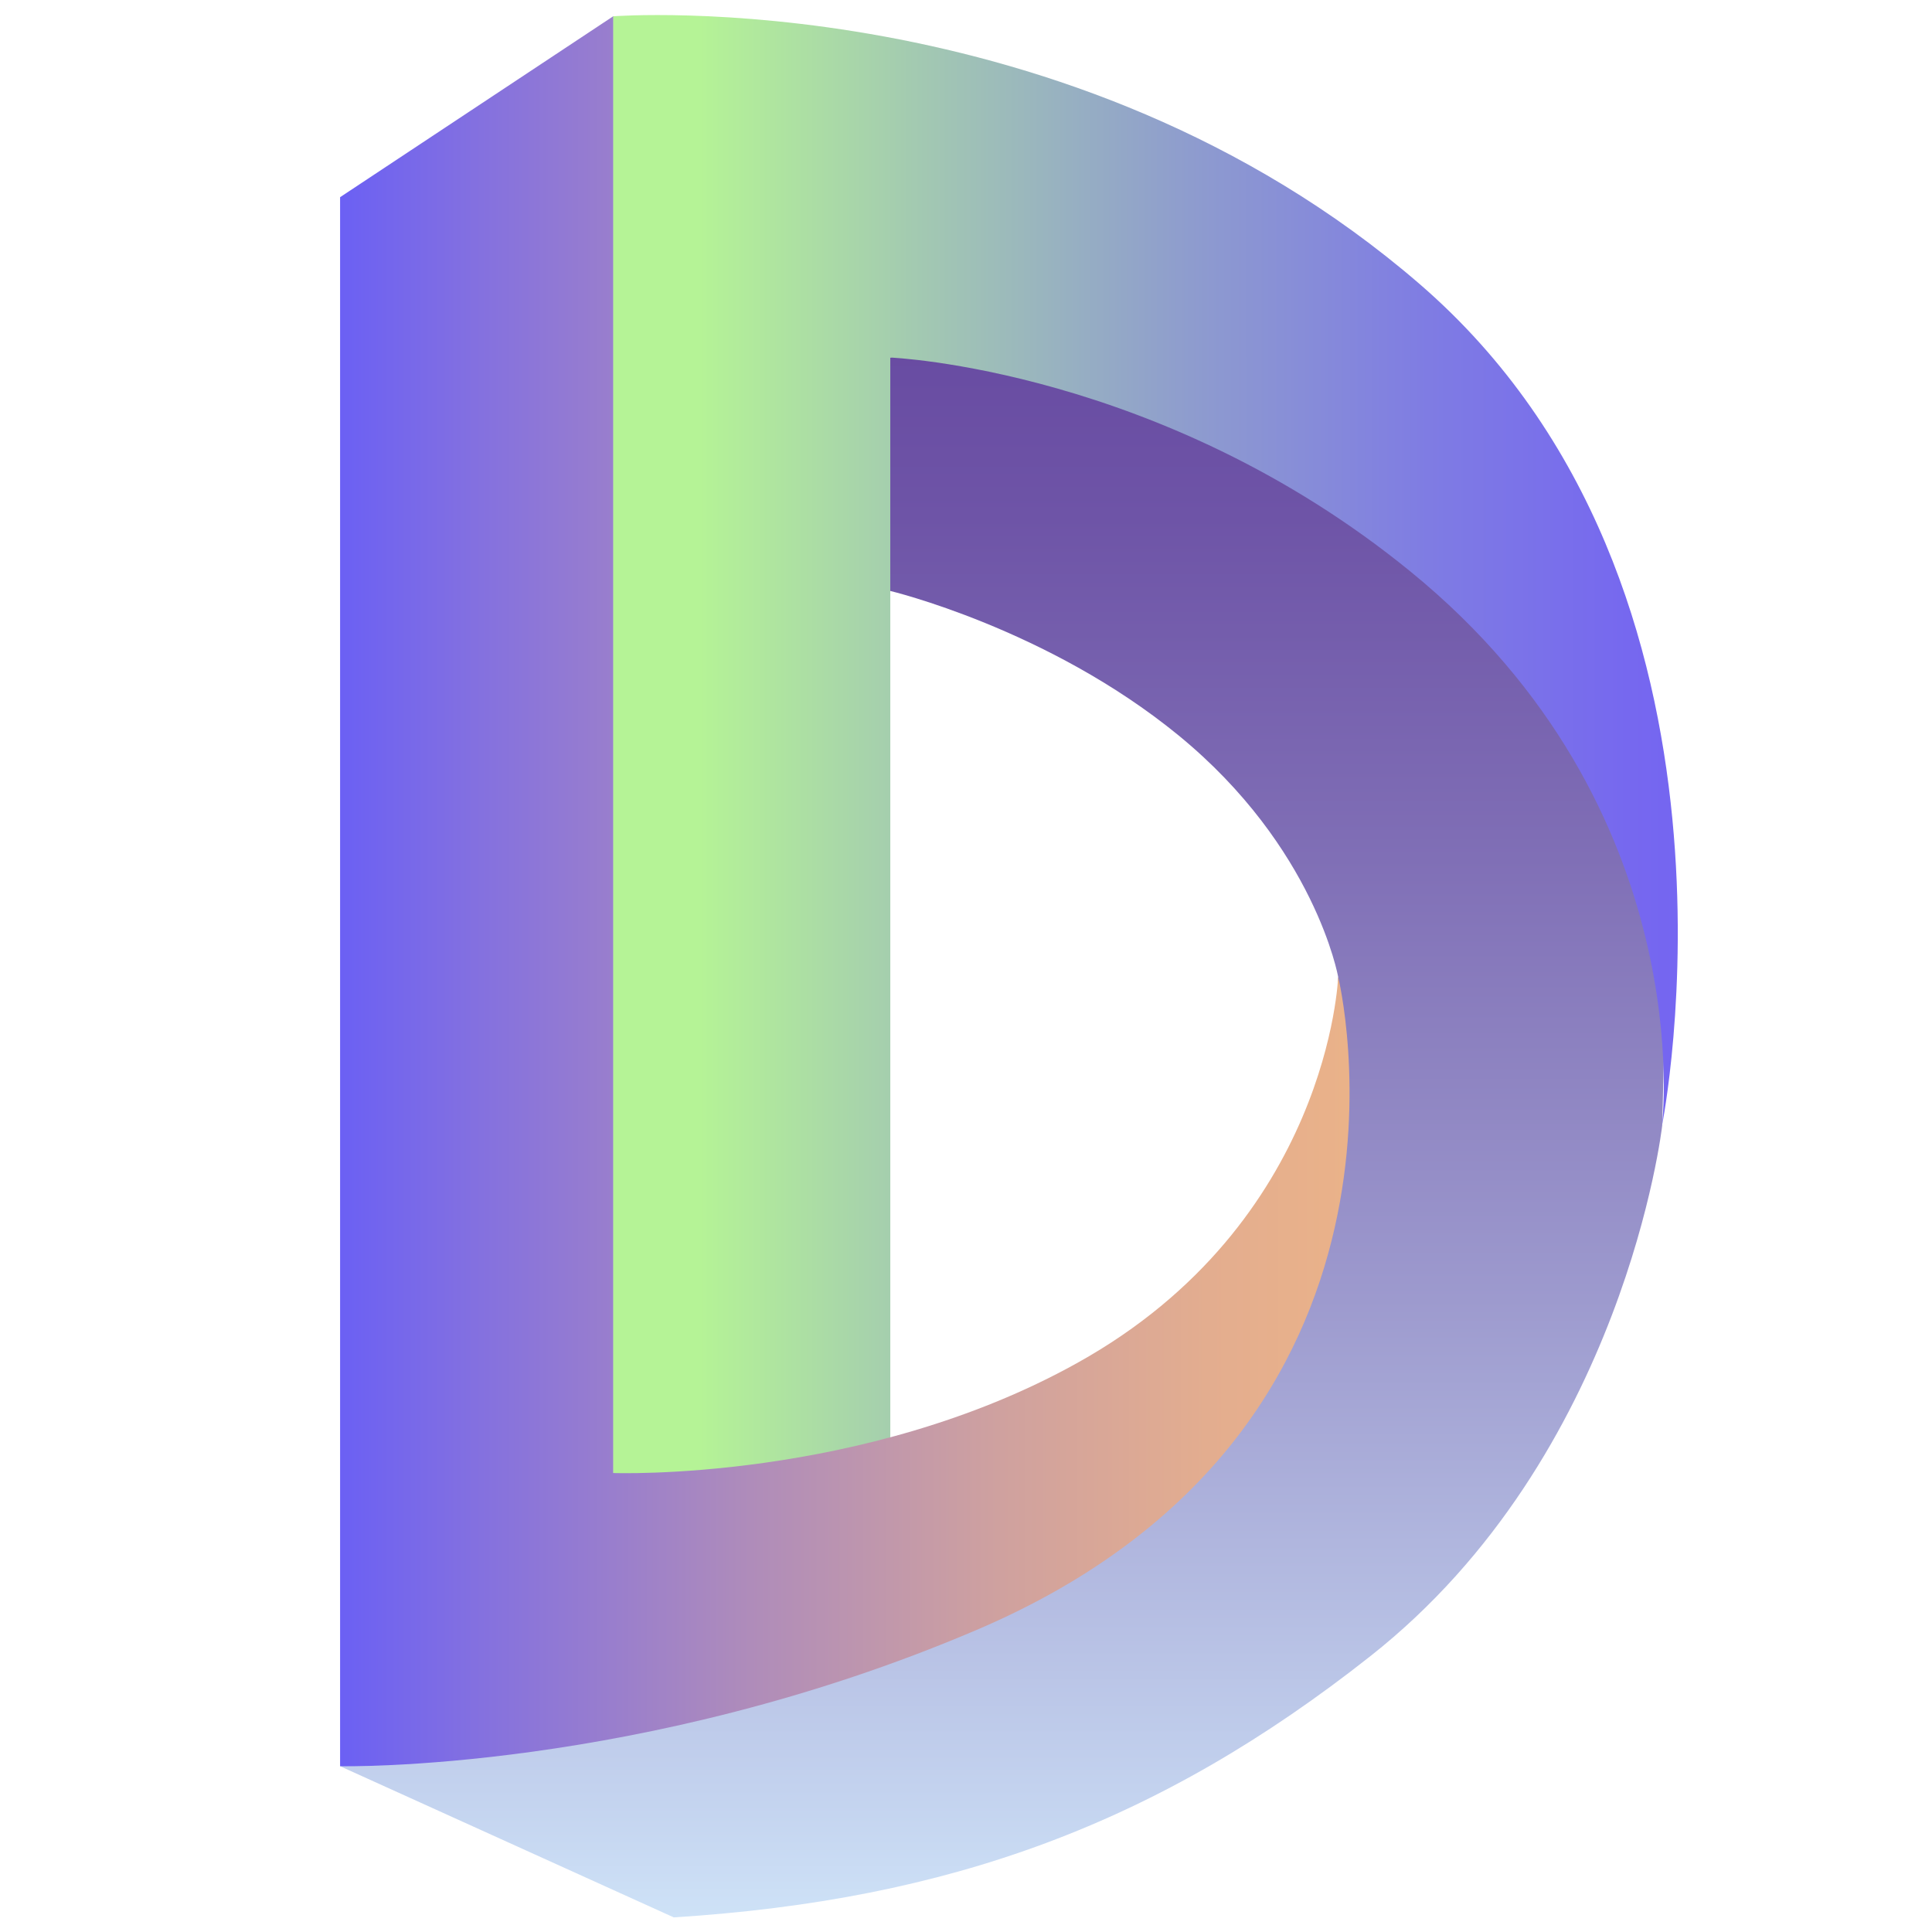
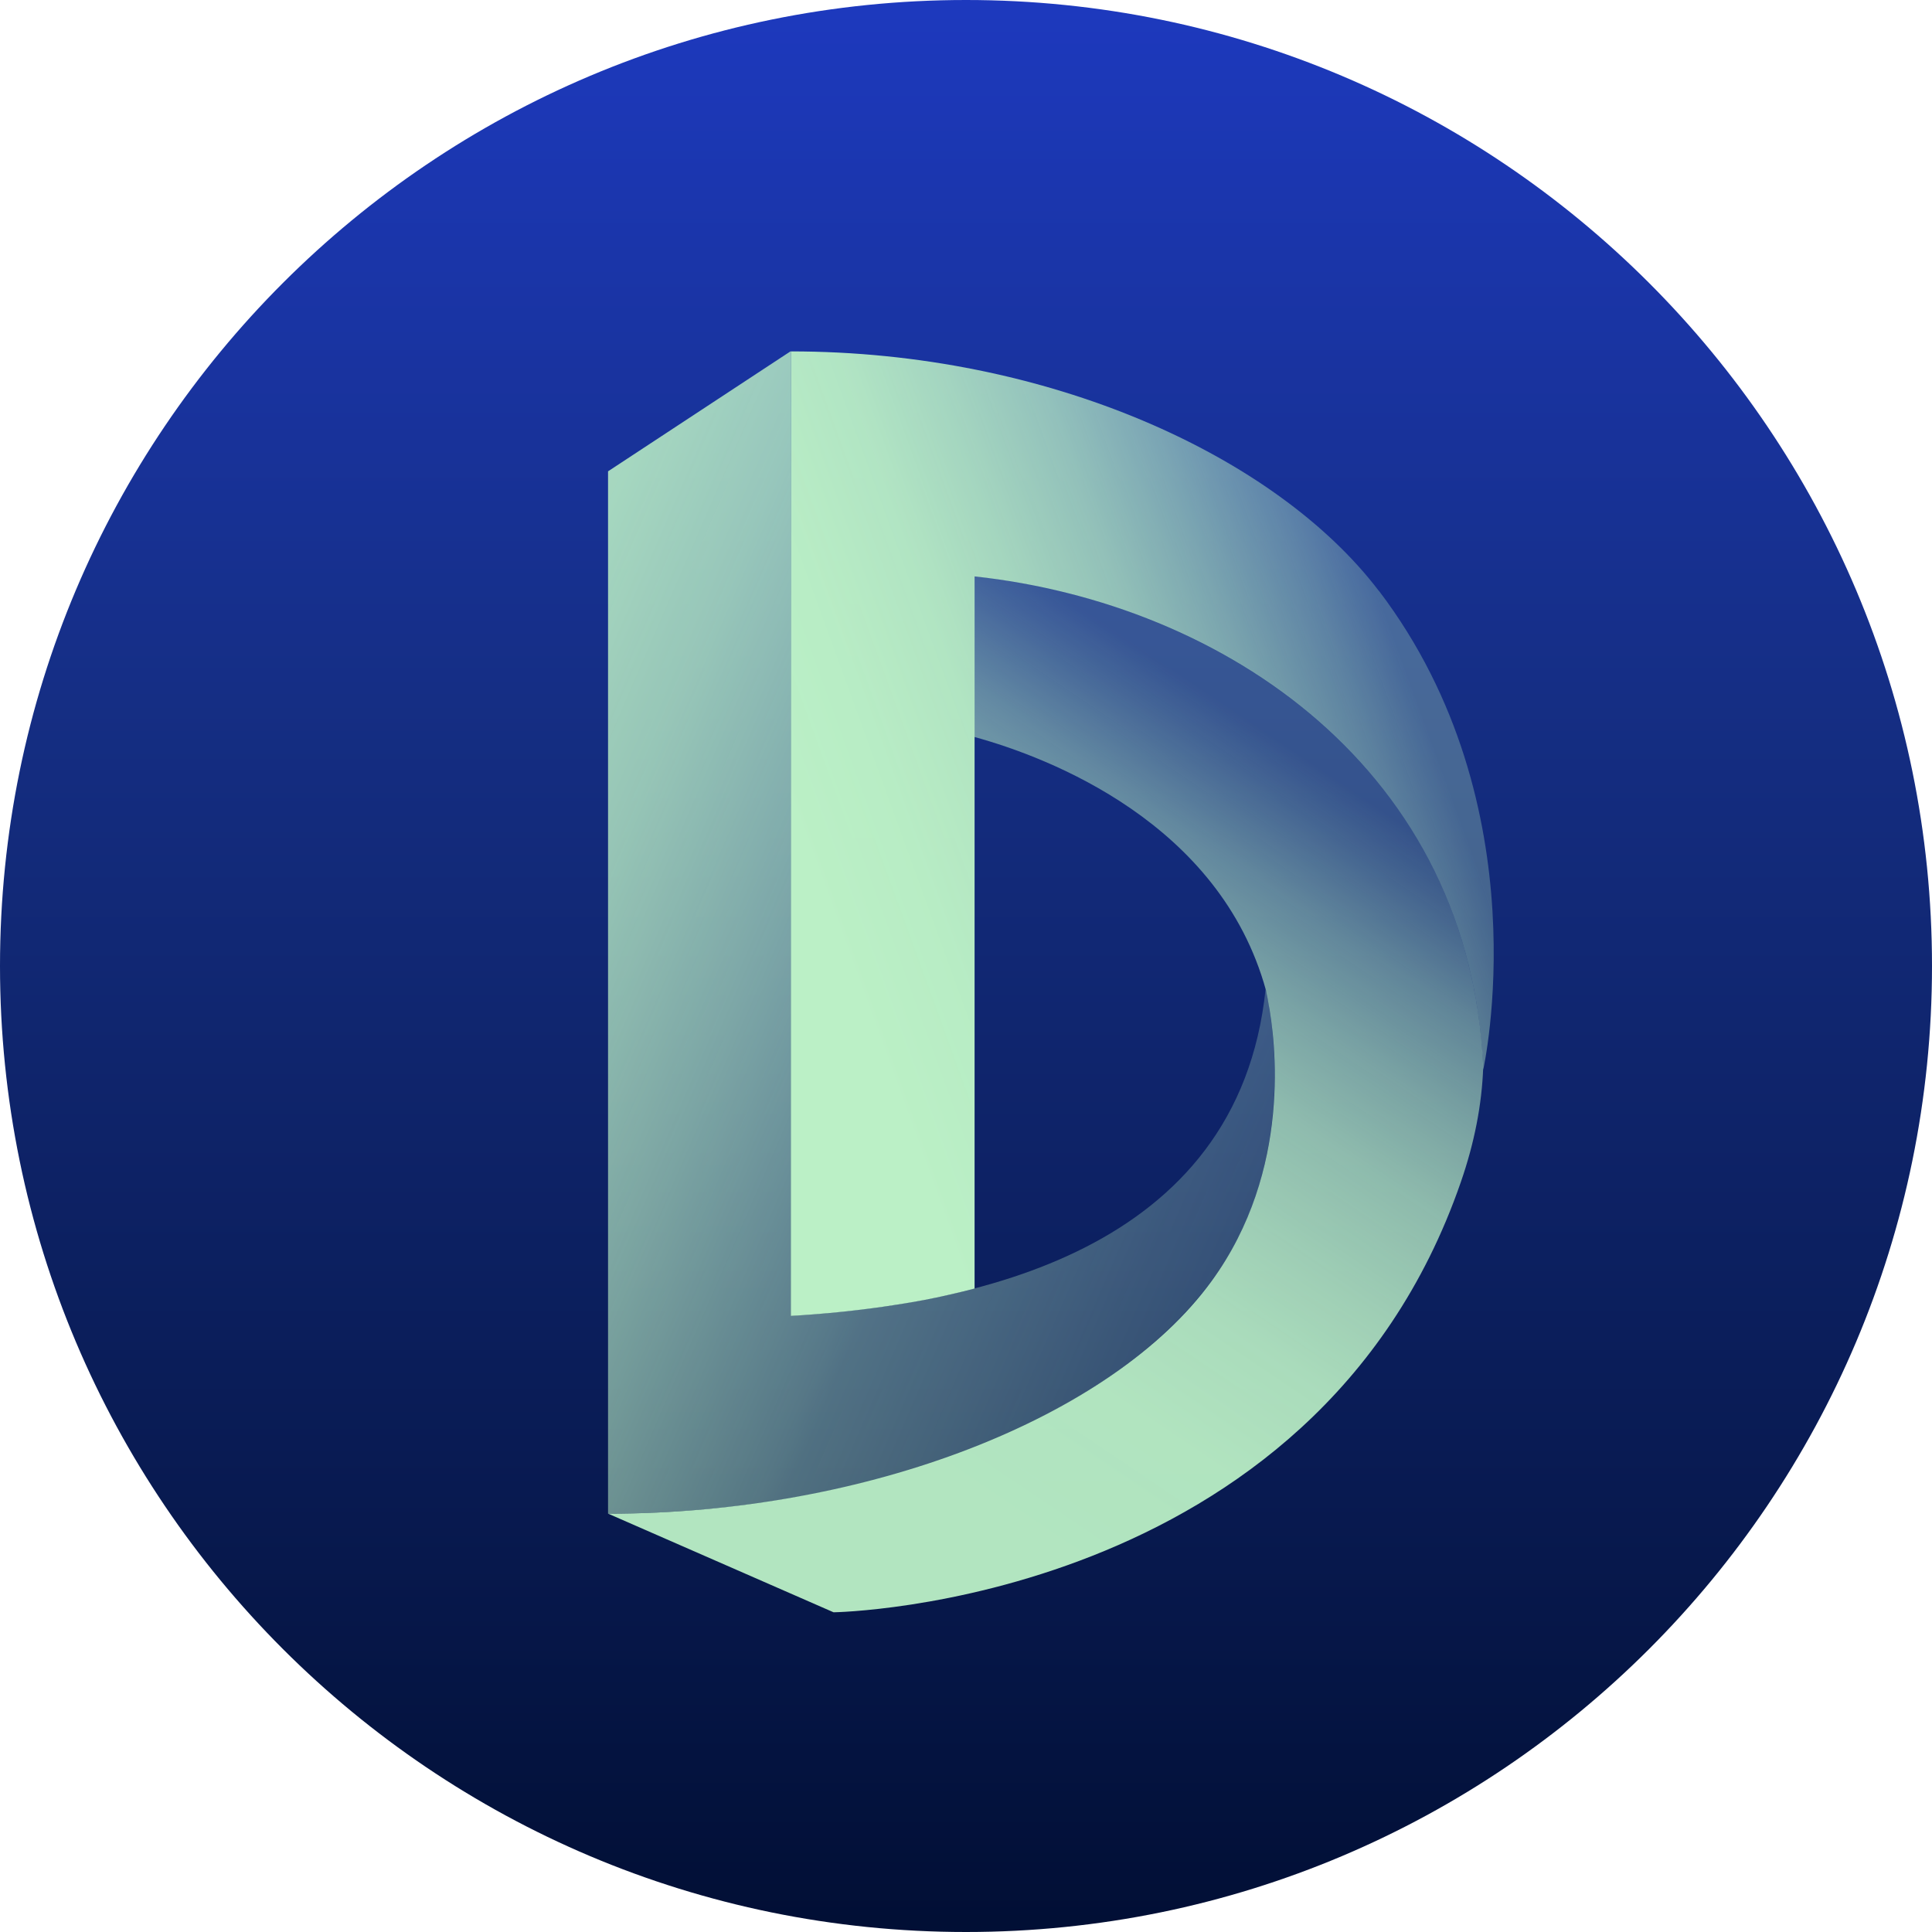
- <svg xmlns="http://www.w3.org/2000/svg" width="32px" height="32px" viewBox="0 0 32 32" version="1.1">
+ <svg xmlns="http://www.w3.org/2000/svg" width="144" height="144" viewBox="0 0 144 144" fill="none">
+   <path d="M72 144C111.765 144 144 111.765 144 72C144 32.236 111.765 0 72 0C32.236 0 0 32.236 0 72C0 111.765 32.236 144 72 144Z" fill="url(#paint0_linear_5449_515)" />
+   <path d="M45.32 35.13L58.93 26.18V98.07C72.27 97.26 92.29 93.42 94.33 73.72C94.33 73.72 97.45 85.81 90.29 95.49C82.65 105.81 64.88 112.82 45.32 112.82V35.12V35.13Z" fill="url(#paint1_linear_5449_515)" />
+   <path d="M72.63 42.961V54.931C78.18 56.451 90.93 61.341 94.36 73.821C94.36 73.821 94.39 74.011 94.47 74.371C94.49 74.461 94.5 74.561 94.52 74.651C95.07 77.511 96.33 87.231 90.3 95.491C82.87 105.691 64.65 112.821 45.33 112.821L62.13 120.171C62.13 120.171 97.97 119.641 108.88 88.111C109.9 85.171 110.45 82.321 110.55 79.551C109.56 57.291 91.29 44.961 72.64 42.941L72.63 42.961Z" fill="url(#paint2_linear_5449_515)" />
+   <path d="M102.77 44.041C95.12 33.981 78.09 26.191 58.94 26.191V98.081C61.36 97.941 64.07 97.681 66.85 97.241C68.15 97.041 69.46 96.801 70.75 96.501C71.37 96.361 72.04 96.201 72.64 96.041V42.961C91.29 44.981 109.69 57.381 110.55 79.731C110.55 79.731 114.98 60.081 102.78 44.041H102.77Z" fill="url(#paint3_linear_5449_515)" />
  <defs>
-     <linearGradient id="linear0" gradientUnits="userSpaceOnUse" x1="259.518" y1="81.647" x2="259.518" y2="496.193" gradientTransform="matrix(0.064,0,0,0.064,0,0)">
-       <stop offset="0" style="stop-color:rgb(40.392%,29.02%,63.137%);stop-opacity:1;" />
-       <stop offset="0.126" style="stop-color:rgb(43.137%,32.941%,65.49%);stop-opacity:1;" />
-       <stop offset="0.339" style="stop-color:rgb(50.196%,43.529%,71.373%);stop-opacity:1;" />
-       <stop offset="0.614" style="stop-color:rgb(61.569%,60.392%,80.784%);stop-opacity:1;" />
-       <stop offset="0.936" style="stop-color:rgb(77.255%,83.529%,94.118%);stop-opacity:1;" />
-       <stop offset="1" style="stop-color:rgb(80.784%,88.627%,96.863%);stop-opacity:1;" />
+     <linearGradient id="paint0_linear_5449_515" x1="72" y1="149.06" x2="72" y2="0.01" gradientUnits="userSpaceOnUse">
+       <stop stop-color="#000D30" />
+       <stop offset="0.65" stop-color="#152E84" />
+       <stop offset="1" stop-color="#1D39BE" />
    </linearGradient>
-     <linearGradient id="linear1" gradientUnits="userSpaceOnUse" x1="181.043" y1="199.221" x2="456.646" y2="199.221" gradientTransform="matrix(0.064,0,0,0.064,0,0)">
-       <stop offset="0" style="stop-color:rgb(70.98%,95.294%,58.824%);stop-opacity:1;" />
-       <stop offset="0.211" style="stop-color:rgb(63.529%,78.431%,69.804%);stop-opacity:1;" />
-       <stop offset="0.461" style="stop-color:rgb(55.686%,61.176%,80.784%);stop-opacity:1;" />
-       <stop offset="0.684" style="stop-color:rgb(49.804%,48.627%,89.02%);stop-opacity:1;" />
-       <stop offset="0.872" style="stop-color:rgb(46.275%,40.784%,93.725%);stop-opacity:1;" />
-       <stop offset="1" style="stop-color:rgb(45.098%,38.039%,95.686%);stop-opacity:1;" />
+     <linearGradient id="paint1_linear_5449_515" x1="26.15" y1="58.24" x2="102.77" y2="91.48" gradientUnits="userSpaceOnUse">
+       <stop offset="0.02" stop-color="#BBF0C6" stop-opacity="0.9" />
+       <stop offset="0.11" stop-color="#BBF0C6" stop-opacity="0.87" />
+       <stop offset="0.24" stop-color="#BBF0C6" stop-opacity="0.78" />
+       <stop offset="0.4" stop-color="#BBF0C6" stop-opacity="0.63" />
+       <stop offset="0.59" stop-color="#BBF0C6" stop-opacity="0.43" />
+       <stop offset="0.61" stop-color="#BBF0C6" stop-opacity="0.4" />
+       <stop offset="0.82" stop-color="#BBF0C6" stop-opacity="0.27" />
+       <stop offset="0.96" stop-color="#BBF0C6" stop-opacity="0.2" />
    </linearGradient>
-     <linearGradient id="linear2" gradientUnits="userSpaceOnUse" x1="87.953" y1="230.679" x2="349.217" y2="230.679" gradientTransform="matrix(0.064,0,0,0.064,0,0)">
-       <stop offset="0" style="stop-color:rgb(41.961%,37.647%,95.686%);stop-opacity:1;" />
-       <stop offset="0.133" style="stop-color:rgb(51.373%,43.922%,87.843%);stop-opacity:1;" />
-       <stop offset="0.407" style="stop-color:rgb(68.627%,54.902%,72.941%);stop-opacity:1;" />
-       <stop offset="0.653" style="stop-color:rgb(81.176%,63.137%,62.353%);stop-opacity:1;" />
-       <stop offset="0.859" style="stop-color:rgb(89.02%,67.843%,56.078%);stop-opacity:1;" />
-       <stop offset="1" style="stop-color:rgb(91.765%,69.804%,53.725%);stop-opacity:1;" />
+     <linearGradient id="paint2_linear_5449_515" x1="97.6" y1="56.791" x2="60.37" y2="111.991" gradientUnits="userSpaceOnUse">
+       <stop stop-color="#BBF0C6" stop-opacity="0.2" />
+       <stop offset="0.05" stop-color="#BBF0C6" stop-opacity="0.29" />
+       <stop offset="0.14" stop-color="#BBF0C6" stop-opacity="0.47" />
+       <stop offset="0.24" stop-color="#BBF0C6" stop-opacity="0.62" />
+       <stop offset="0.34" stop-color="#BBF0C6" stop-opacity="0.74" />
+       <stop offset="0.46" stop-color="#BBF0C6" stop-opacity="0.83" />
+       <stop offset="0.57" stop-color="#BBF0C6" stop-opacity="0.9" />
+       <stop offset="0.71" stop-color="#BBF0C6" stop-opacity="0.94" />
+       <stop offset="0.89" stop-color="#BBF0C6" stop-opacity="0.95" />
+     </linearGradient>
+     <linearGradient id="paint3_linear_5449_515" x1="39.34" y1="70.741" x2="107.19" y2="46.041" gradientUnits="userSpaceOnUse">
+       <stop offset="0.3" stop-color="#BBF0C6" />
+       <stop offset="0.41" stop-color="#BBF0C6" stop-opacity="0.98" />
+       <stop offset="0.51" stop-color="#BBF0C6" stop-opacity="0.94" />
+       <stop offset="0.6" stop-color="#BBF0C6" stop-opacity="0.86" />
+       <stop offset="0.7" stop-color="#BBF0C6" stop-opacity="0.75" />
+       <stop offset="0.79" stop-color="#BBF0C6" stop-opacity="0.61" />
+       <stop offset="0.89" stop-color="#BBF0C6" stop-opacity="0.43" />
+       <stop offset="0.95" stop-color="#BBF0C6" stop-opacity="0.3" />
    </linearGradient>
  </defs>
-   <g id="surface1">
-     <path style=" stroke:none;fill-rule:nonzero;fill:url(#linear0);" d="M 11.16 31.758 L 5.633 29.254 L 7.559 28.289 L 19.27 23.359 L 22.125 18.68 L 22.164 16.18 C 22.164 16.18 21.785 14.035 19.52 12.18 C 17.352 10.406 14.734 9.785 14.734 9.785 L 14.734 5.922 L 18.164 5.223 L 25.266 9.293 L 27.16 13.434 L 27.59 16.289 L 27.531 18.645 C 27.531 18.645 26.91 24.109 22.699 27.43 C 19.188 30.203 15.73 31.469 11.16 31.758 Z M 11.16 31.758 " />
-     <path style=" stroke:none;fill-rule:nonzero;fill:url(#linear1);" d="M 10.152 0.27 L 10.152 25.246 L 14.746 25.246 L 14.746 5.922 C 14.746 5.922 19.238 6.105 23.355 9.461 C 28.191 13.395 27.527 18.648 27.527 18.648 C 27.527 18.648 29.324 9.723 23.512 4.703 C 17.703 -0.312 10.152 0.27 10.152 0.27 Z M 10.152 0.27 " />
-     <path style=" stroke:none;fill-rule:nonzero;fill:url(#linear2);" d="M 5.633 29.254 L 5.633 3.266 L 10.156 0.27 L 10.156 24.398 C 10.156 24.398 14.297 24.551 17.844 22.574 C 22.023 20.25 22.164 16.18 22.164 16.18 C 22.164 16.18 24.008 23.66 16.168 27 C 10.629 29.363 5.633 29.254 5.633 29.254 Z M 5.633 29.254 " />
-   </g>
</svg>
